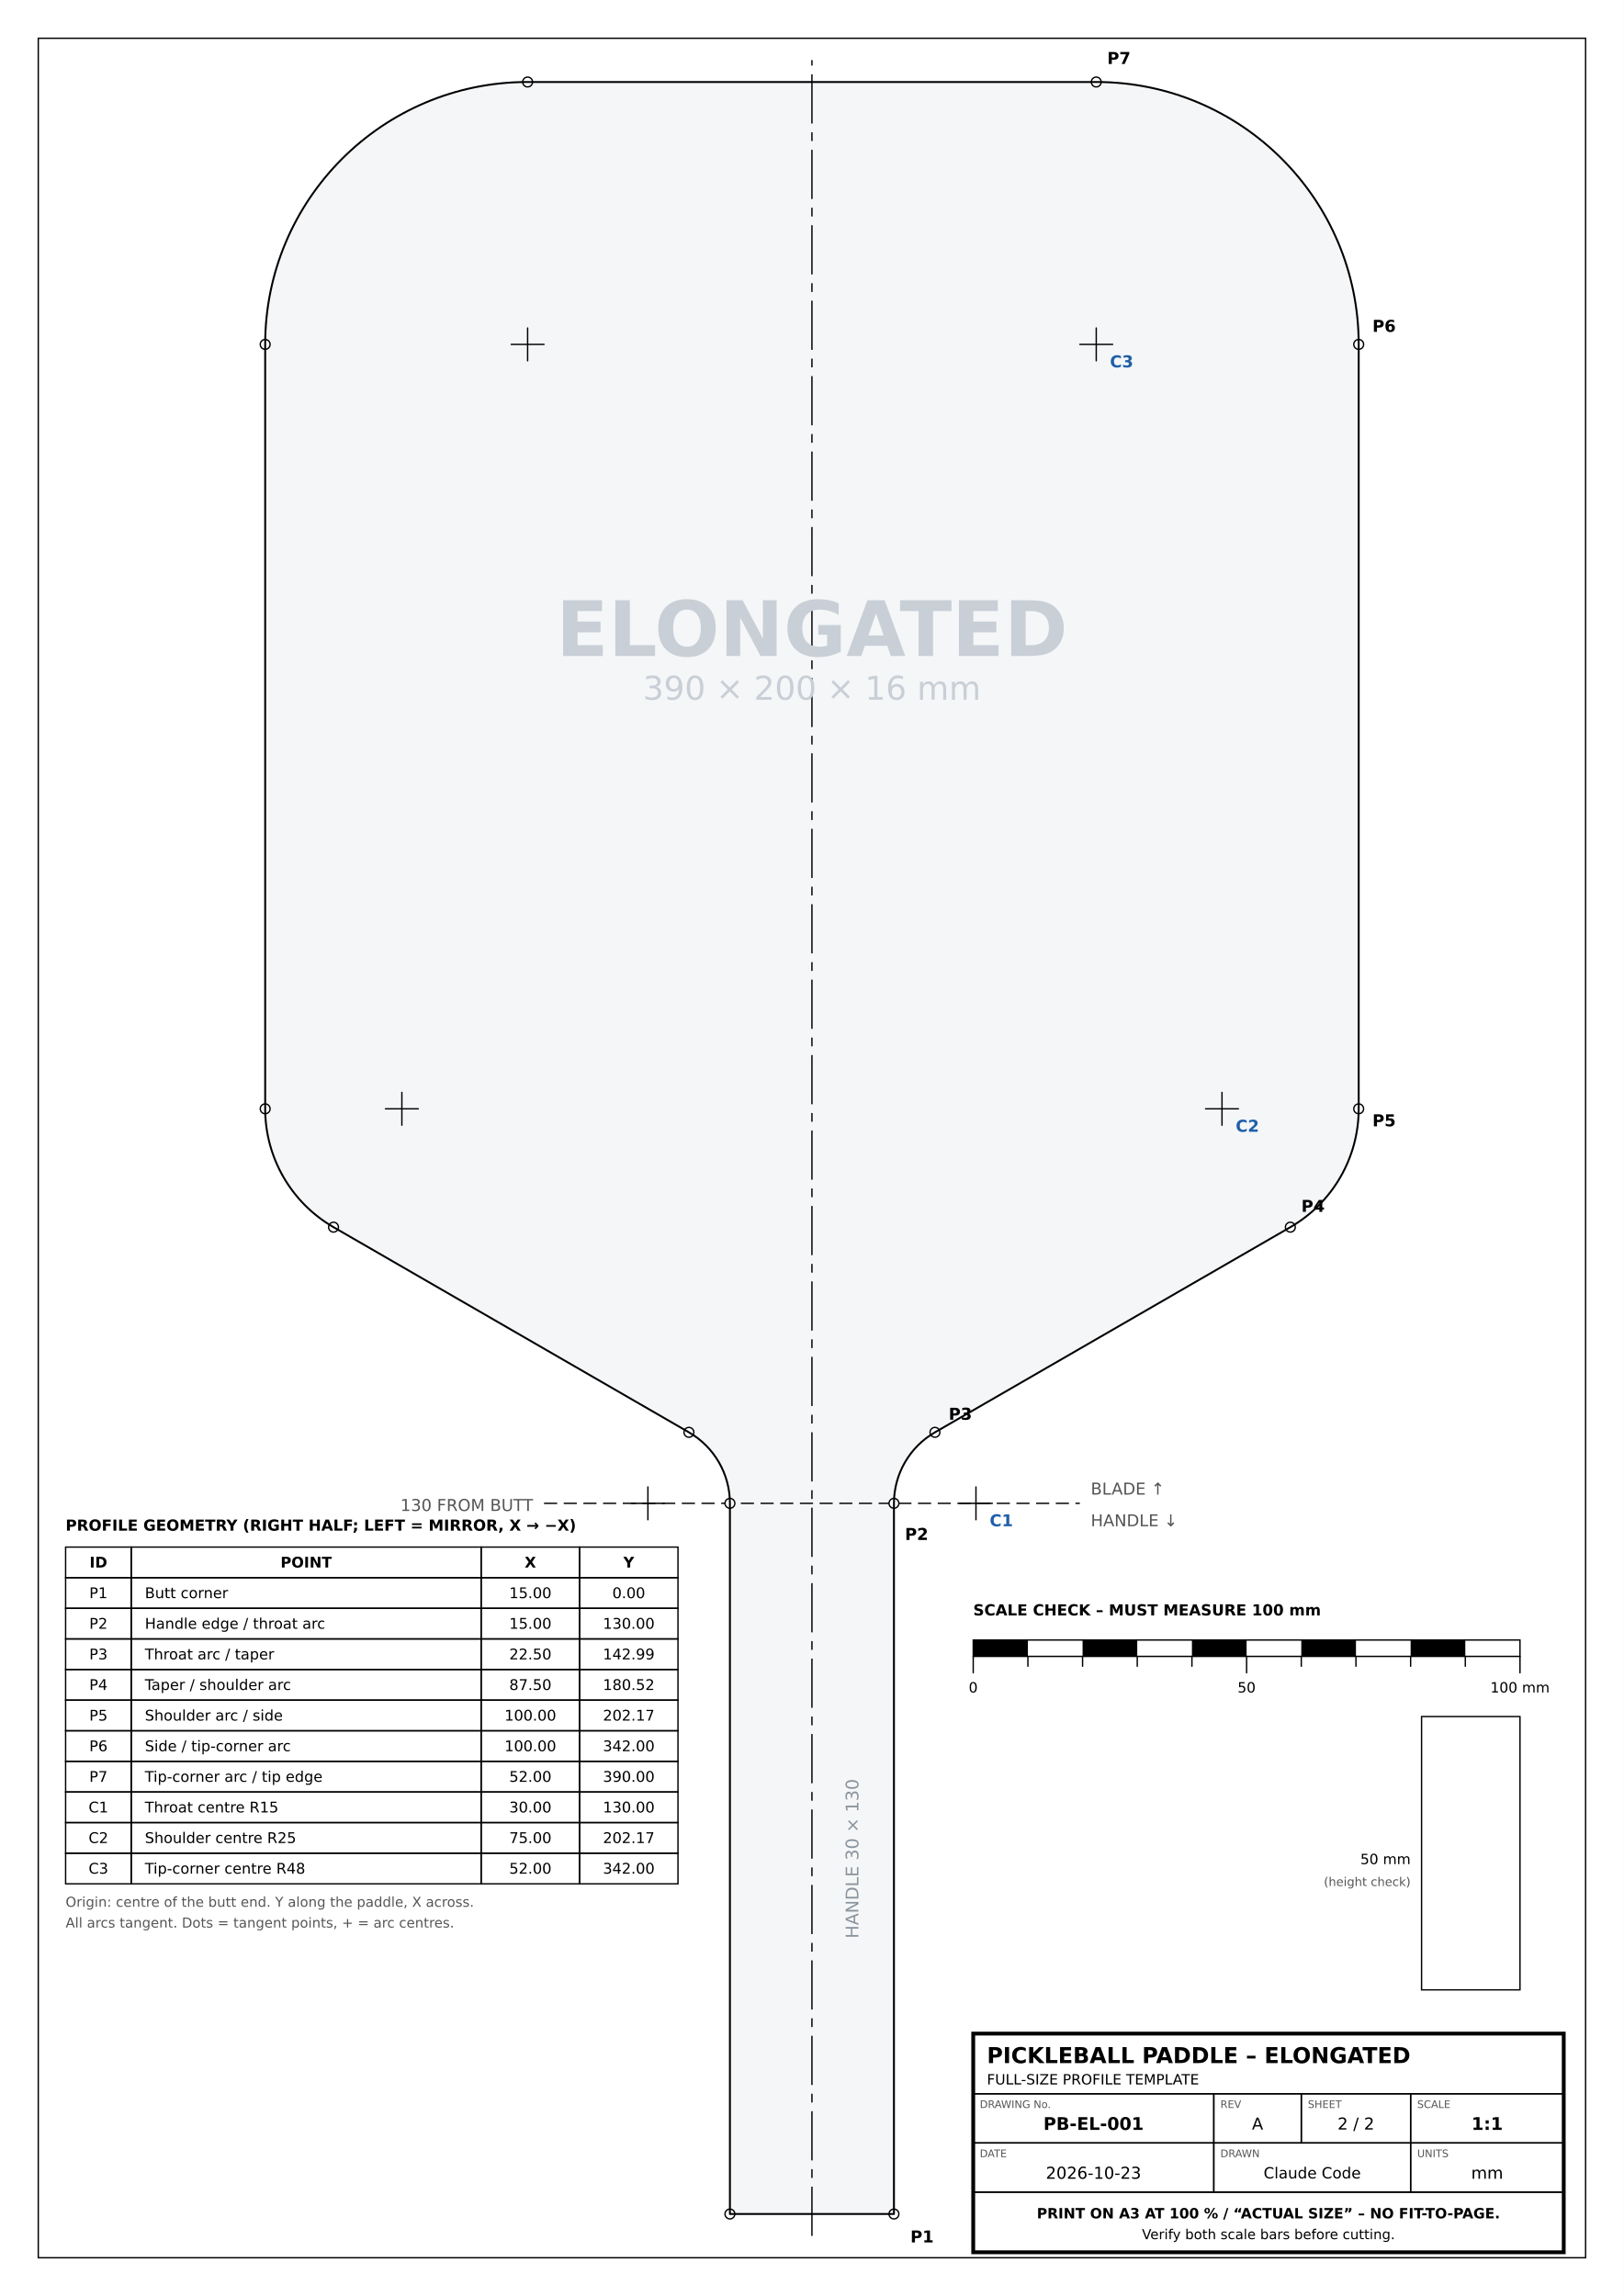
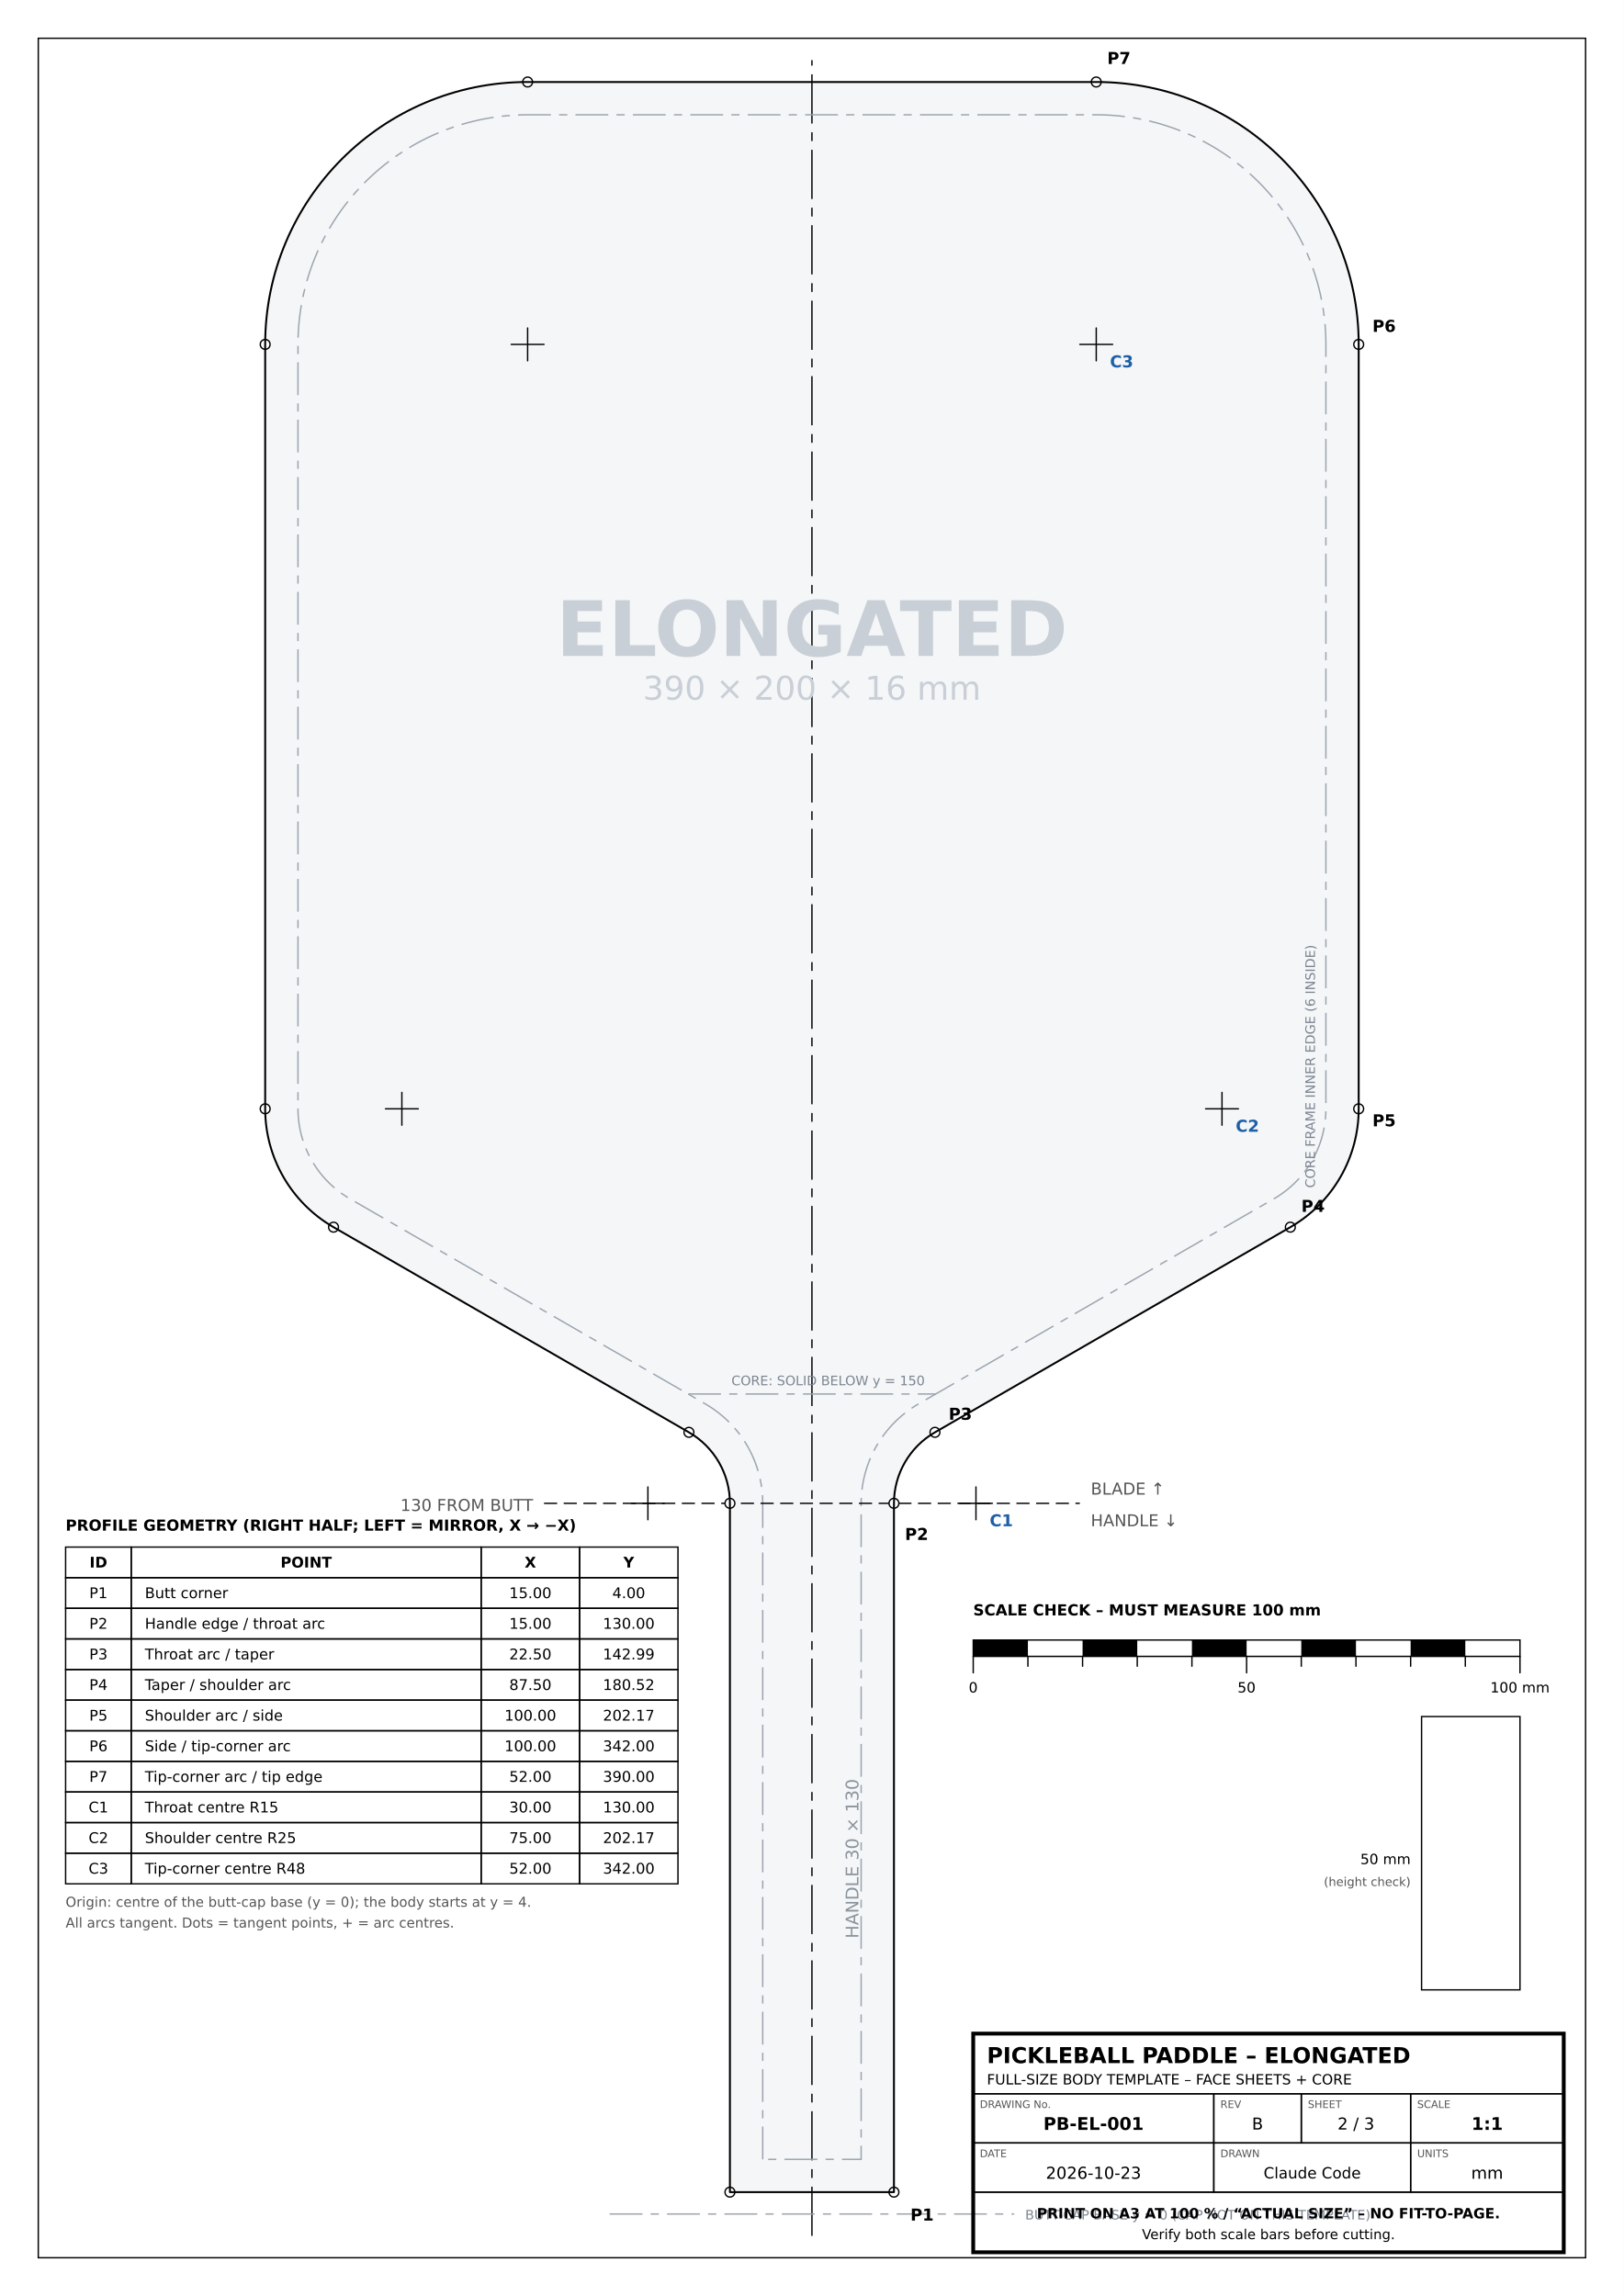
<svg xmlns="http://www.w3.org/2000/svg" width="297mm" height="420mm" viewBox="0 0 297 420">
  <defs>
    <style>
  .vis  { fill:none; stroke:#000; stroke-width:0.5; stroke-linejoin:round; stroke-linecap:round }
  .thin { fill:none; stroke:#000; stroke-width:0.25; stroke-linecap:round }
  .xthin{ fill:none; stroke:#000; stroke-width:0.13 }
  .ctr  { fill:none; stroke:#000; stroke-width:0.25; stroke-dasharray:9 1.6 1.6 1.6 }
  .hid  { fill:none; stroke:#000; stroke-width:0.25; stroke-dasharray:2.4 1.2 }
  .phan { fill:none; stroke:#000; stroke-width:0.25; stroke-dasharray:9 1.6 1.6 1.6 1.6 1.6 }
  .cut  { fill:none; stroke:#000; stroke-width:0.7; stroke-linecap:butt }
  .frame{ fill:none; stroke:#000; stroke-width:0.7 }
  .arrow{ fill:#000; stroke:none }
  text  { font-family:'DejaVu Sans', 'Liberation Sans', Arial, Helvetica, sans-serif }
</style>
  </defs>
  <rect x="0" y="0" width="297" height="420" fill="#fff" />
  <rect x="7" y="7" width="283" height="406" class="thin" />
-   <path d="M163.5,405 L163.5,275 A15,15 0 0 1 171,262.01 L236,224.482 A25,25 0 0 0 248.5,202.831 L248.5,63 A48,48 0 0 0 200.5,15 L96.5,15 A48,48 0 0 0 48.5,63 L48.5,202.831 A25,25 0 0 0 61,224.482 L126,262.01 A15,15 0 0 1 133.5,275 L133.5,405 L163.5,405 Z" class="" fill="#f4f6f8" stroke="none" />
+   <path d="M163.5,401 L163.5,275 A15,15 0 0 1 171,262.01 L236,224.482 A25,25 0 0 0 248.5,202.831 L248.5,63 A48,48 0 0 0 200.5,15 L96.5,15 A48,48 0 0 0 48.5,63 L48.5,202.831 A25,25 0 0 0 61,224.482 L126,262.01 A15,15 0 0 1 133.5,275 L133.5,401 L163.5,401 Z" class="" fill="#f4f6f8" stroke="none" />
  <line x1="148.5" y1="409" x2="148.5" y2="11" class="ctr" />
  <text x="148.5" y="120" font-size="14" text-anchor="middle" font-weight="bold" fill="#c9cfd6">ELONGATED</text>
  <text x="148.5" y="128" font-size="6" text-anchor="middle" font-weight="normal" fill="#c9cfd6">390 × 200 × 16 mm</text>
  <text x="157" y="340" font-size="3.2" text-anchor="middle" font-weight="normal" fill="#8a939c" transform="rotate(-90 157 340)">HANDLE 30 × 130</text>
+   <line x1="111.5" y1="405" x2="185.5" y2="405" class="" fill="none" stroke="#9aa3ad" stroke-width="0.25" stroke-dasharray="6 1.5 1.5 1.5" />
+   <text x="187.5" y="406" font-size="2.4" text-anchor="start" font-weight="normal" fill="#7c8590">BUTT-CAP BASE y = 0 (CAP NOT ON THIS TEMPLATE)</text>
+   <polyline points="139.5,395 139.5,275 139.499,274.902 139.491,274.411 139.485,274.215 139.461,273.725 139.448,273.529 139.408,273.039 139.388,272.844 139.332,272.356 139.307,272.162 139.235,271.676 139.203,271.482 139.115,271 139.077,270.807 138.973,270.327 138.928,270.136 138.809,269.66 138.758,269.47 138.623,268.998 138.566,268.81 138.416,268.343 138.353,268.157 138.188,267.695 138.119,267.511 137.938,267.055 137.863,266.873 137.668,266.423 137.587,266.244 137.377,265.8 137.29,265.624 137.066,265.188 136.973,265.014 136.735,264.585 136.637,264.415 136.384,263.994 136.281,263.828 136.015,263.415 135.906,263.252 135.626,262.848 135.512,262.689 135.22,262.294 135.1,262.139 134.795,261.754 134.67,261.602 134.353,261.228 134.223,261.08 133.894,260.717 133.759,260.573 133.418,260.221 133.279,260.082 132.927,259.741 132.783,259.606 132.42,259.277 132.272,259.147 131.898,258.83 131.746,258.705 131.361,258.4 131.206,258.28 130.811,257.988 130.652,257.874 130.248,257.594 130.085,257.485 129.672,257.219 129.506,257.116 129.085,256.863 129,256.813 128.139,256.316 127.709,256.068 126.848,255.571 126.417,255.322 125.556,254.825 125.126,254.577 123.834,253.831 123.404,253.583 122.974,253.334 122.543,253.086 122.113,252.837 121.682,252.588 121.252,252.34 120.821,252.091 120.391,251.843 119.53,251.346 119.099,251.097 118.669,250.849 118.238,250.6 117.808,250.352 117.377,250.103 116.947,249.855 116.517,249.606 116.086,249.358 115.656,249.109 114.364,248.364 113.934,248.115 113.073,247.618 112.642,247.369 111.351,246.624 110.921,246.375 110.06,245.878 109.629,245.63 108.338,244.884 107.907,244.636 106.616,243.89 106.185,243.641 105.325,243.144 104.894,242.896 103.603,242.15 103.172,241.902 102.311,241.405 101.881,241.156 100.589,240.411 100.159,240.162 98.868,239.416 98.437,239.168 98.007,238.919 97.576,238.671 97.146,238.422 96.715,238.174 96.285,237.925 95.854,237.677 95.424,237.428 94.132,236.683 93.702,236.434 93.272,236.186 92.841,235.937 91.119,234.943 90.689,234.694 90.258,234.446 89.828,234.197 87.245,232.706 86.815,232.458 84.232,230.967 83.801,230.718 81.219,229.227 80.788,228.978 78.205,227.487 77.775,227.239 75.192,225.747 74.762,225.499 72.179,224.008 71.748,223.759 69.166,222.268 68.735,222.02 65.722,220.28 65.291,220.031 64.43,219.534 64.026,219.301 63.677,219.095 63.358,218.897 63.042,218.694 62.731,218.484 62.424,218.268 62.121,218.046 61.822,217.819 61.529,217.585 61.239,217.346 60.955,217.1 60.676,216.85 60.401,216.594 60.132,216.332 59.868,216.065 59.609,215.794 59.355,215.517 59.108,215.235 58.865,214.948 58.629,214.656 58.398,214.36 58.173,214.06 57.954,213.755 57.742,213.445 57.535,213.132 57.335,212.814 57.14,212.493 56.953,212.168 56.771,211.839 56.597,211.507 56.429,211.171 56.267,210.832 56.113,210.49 55.965,210.145 55.823,209.798 55.689,209.447 55.562,209.094 55.442,208.738 55.329,208.38 55.223,208.02 55.124,207.658 55.032,207.294 54.947,206.928 54.87,206.561 54.8,206.192 54.737,205.822 54.682,205.451 54.634,205.078 54.593,204.705 54.56,204.331 54.534,203.957 54.515,203.582 54.504,203.207 54.5,202.802 54.5,63.016 54.502,62.563 54.509,62.126 54.521,61.689 54.536,61.253 54.557,60.816 54.582,60.38 54.611,59.944 54.645,59.509 54.684,59.074 54.727,58.639 54.775,58.204 54.827,57.771 54.884,57.337 54.945,56.905 55.01,56.473 55.08,56.042 55.155,55.611 55.234,55.182 55.318,54.753 55.406,54.325 55.498,53.898 55.595,53.472 55.697,53.047 55.802,52.623 55.912,52.2 56.027,51.778 56.146,51.358 56.269,50.939 56.397,50.521 56.529,50.104 56.665,49.689 56.806,49.276 56.951,48.864 57.1,48.453 57.253,48.044 57.411,47.636 57.573,47.231 57.739,46.826 57.909,46.424 58.084,46.024 58.263,45.625 58.445,45.228 58.632,44.833 58.823,44.44 59.018,44.049 59.218,43.66 59.421,43.274 59.628,42.889 59.839,42.507 60.054,42.126 60.274,41.748 60.497,41.373 60.723,40.999 60.954,40.628 61.189,40.26 61.427,39.894 61.67,39.53 61.916,39.169 62.165,38.811 62.419,38.455 62.676,38.101 62.937,37.751 63.201,37.403 63.469,37.058 63.741,36.716 64.016,36.377 64.295,36.04 64.577,35.707 64.863,35.376 65.152,35.048 65.444,34.724 65.74,34.402 66.039,34.084 66.342,33.769 66.648,33.456 66.956,33.148 67.269,32.842 67.584,32.539 67.902,32.24 68.224,31.944 68.548,31.652 68.876,31.363 69.207,31.077 69.54,30.795 69.877,30.516 70.216,30.241 70.558,29.969 70.903,29.701 71.251,29.437 71.601,29.176 71.955,28.919 72.311,28.665 72.669,28.416 73.03,28.17 73.394,27.927 73.76,27.689 74.128,27.454 74.499,27.223 74.873,26.997 75.248,26.774 75.626,26.554 76.007,26.339 76.389,26.128 76.774,25.921 77.16,25.718 77.549,25.518 77.94,25.323 78.333,25.132 78.728,24.945 79.125,24.763 79.524,24.584 79.924,24.409 80.326,24.239 80.731,24.073 81.136,23.911 81.544,23.753 81.953,23.6 82.364,23.451 82.776,23.306 83.189,23.165 83.604,23.029 84.021,22.897 84.439,22.769 84.858,22.646 85.278,22.527 85.7,22.412 86.123,22.302 86.547,22.197 86.972,22.095 87.398,21.998 87.825,21.906 88.253,21.818 88.682,21.734 89.111,21.655 89.542,21.58 89.973,21.51 90.405,21.445 90.837,21.384 91.271,21.327 91.704,21.275 92.139,21.227 92.574,21.184 93.009,21.145 93.444,21.111 93.88,21.082 94.316,21.057 94.753,21.036 95.189,21.021 95.626,21.009 96.063,21.002 96.516,21 200.484,21 200.937,21.002 201.374,21.009 201.811,21.021 202.247,21.036 202.684,21.057 203.12,21.082 203.556,21.111 203.991,21.145 204.426,21.184 204.861,21.227 205.296,21.275 205.729,21.327 206.163,21.384 206.595,21.445 207.027,21.51 207.458,21.58 207.889,21.655 208.318,21.734 208.747,21.818 209.175,21.906 209.602,21.998 210.028,22.095 210.453,22.197 210.877,22.302 211.3,22.412 211.722,22.527 212.142,22.646 212.561,22.769 212.979,22.897 213.396,23.029 213.811,23.165 214.224,23.306 214.636,23.451 215.047,23.6 215.456,23.753 215.864,23.911 216.269,24.073 216.674,24.239 217.076,24.409 217.476,24.584 217.875,24.763 218.272,24.945 218.667,25.132 219.06,25.323 219.451,25.518 219.84,25.718 220.226,25.921 220.611,26.128 220.993,26.339 221.374,26.554 221.752,26.774 222.127,26.997 222.501,27.223 222.872,27.454 223.24,27.689 223.606,27.927 223.97,28.17 224.331,28.416 224.689,28.665 225.045,28.919 225.399,29.176 225.749,29.437 226.097,29.701 226.442,29.969 226.784,30.241 227.123,30.516 227.46,30.795 227.793,31.077 228.124,31.363 228.452,31.652 228.776,31.944 229.098,32.24 229.416,32.539 229.731,32.842 230.044,33.148 230.352,33.456 230.658,33.769 230.961,34.084 231.26,34.402 231.556,34.724 231.848,35.048 232.137,35.376 232.423,35.707 232.705,36.04 232.984,36.377 233.259,36.716 233.531,37.058 233.799,37.403 234.063,37.751 234.324,38.101 234.581,38.455 234.835,38.811 235.084,39.169 235.33,39.53 235.573,39.894 235.811,40.26 236.046,40.628 236.277,40.999 236.503,41.373 236.726,41.748 236.946,42.126 237.161,42.507 237.372,42.889 237.579,43.274 237.782,43.66 237.982,44.049 238.177,44.44 238.368,44.833 238.555,45.228 238.737,45.625 238.916,46.024 239.091,46.424 239.261,46.826 239.427,47.231 239.589,47.636 239.747,48.044 239.9,48.453 240.049,48.864 240.194,49.276 240.335,49.689 240.471,50.104 240.603,50.521 240.731,50.939 240.854,51.358 240.973,51.778 241.088,52.2 241.198,52.623 241.303,53.047 241.405,53.472 241.502,53.898 241.594,54.325 241.682,54.753 241.766,55.182 241.845,55.611 241.92,56.042 241.99,56.473 242.055,56.905 242.116,57.337 242.173,57.771 242.225,58.204 242.273,58.639 242.316,59.074 242.355,59.509 242.389,59.944 242.418,60.38 242.443,60.816 242.464,61.253 242.479,61.689 242.491,62.126 242.498,62.563 242.5,63.016 242.5,202.802 242.496,203.207 242.485,203.582 242.466,203.957 242.44,204.331 242.407,204.705 242.366,205.078 242.318,205.451 242.263,205.822 242.2,206.192 242.13,206.561 242.053,206.928 241.968,207.294 241.876,207.658 241.777,208.02 241.671,208.38 241.558,208.738 241.438,209.094 241.311,209.447 241.177,209.798 241.035,210.145 240.887,210.49 240.733,210.832 240.571,211.171 240.403,211.507 240.229,211.839 240.047,212.168 239.86,212.493 239.665,212.814 239.465,213.132 239.258,213.445 239.046,213.755 238.827,214.06 238.602,214.36 238.371,214.656 238.135,214.948 237.892,215.235 237.645,215.517 237.391,215.794 237.132,216.065 236.868,216.332 236.599,216.594 236.324,216.85 236.045,217.1 235.761,217.346 235.471,217.585 235.178,217.819 234.879,218.046 234.576,218.268 234.269,218.484 233.958,218.694 233.642,218.897 233.323,219.095 232.974,219.301 232.139,219.783 231.709,220.031 231.278,220.28 230.848,220.528 229.126,221.522 228.695,221.771 228.265,222.02 227.834,222.268 226.974,222.765 226.543,223.014 226.113,223.262 225.682,223.511 225.252,223.759 224.821,224.008 224.391,224.256 223.53,224.753 223.099,225.002 222.669,225.25 222.238,225.499 221.808,225.747 221.377,225.996 220.947,226.244 220.517,226.493 220.086,226.742 219.656,226.99 219.225,227.239 218.795,227.487 218.364,227.736 217.934,227.984 217.073,228.481 216.642,228.73 216.212,228.978 215.781,229.227 215.351,229.475 214.921,229.724 214.06,230.221 213.629,230.469 213.199,230.718 212.768,230.967 212.338,231.215 211.907,231.464 210.185,232.458 209.755,232.706 209.325,232.955 208.894,233.203 207.603,233.949 207.172,234.197 206.311,234.694 205.881,234.943 204.589,235.689 204.159,235.937 202.868,236.683 202.437,236.931 202.007,237.18 201.576,237.428 201.146,237.677 200.715,237.925 200.285,238.174 199.854,238.422 199.424,238.671 198.132,239.416 197.702,239.665 197.272,239.914 196.841,240.162 195.119,241.156 194.689,241.405 194.258,241.653 193.828,241.902 191.675,243.144 190.815,243.641 188.662,244.884 188.232,245.133 187.801,245.381 187.371,245.63 185.649,246.624 185.219,246.872 184.788,247.121 184.358,247.369 182.636,248.364 182.205,248.612 181.775,248.861 181.344,249.109 179.623,250.103 179.192,250.352 178.762,250.6 178.331,250.849 177.901,251.097 177.04,251.594 176.179,252.091 175.318,252.588 174.457,253.086 174.026,253.334 173.596,253.583 173.166,253.831 172.735,254.08 172.305,254.328 171.444,254.825 171.013,255.074 170.583,255.322 170.152,255.571 169.722,255.819 169.291,256.068 168.861,256.316 168.43,256.565 168,256.813 167.915,256.863 167.494,257.116 167.328,257.219 166.915,257.485 166.752,257.594 166.348,257.874 166.189,257.988 165.794,258.28 165.639,258.4 165.254,258.705 165.102,258.83 164.728,259.147 164.58,259.277 164.217,259.606 164.073,259.741 163.721,260.082 163.582,260.221 163.241,260.573 163.106,260.717 162.777,261.08 162.647,261.228 162.33,261.602 162.205,261.754 161.9,262.139 161.78,262.294 161.488,262.689 161.374,262.848 161.094,263.252 160.985,263.415 160.719,263.828 160.616,263.994 160.363,264.415 160.265,264.585 160.027,265.014 159.934,265.188 159.71,265.624 159.623,265.8 159.413,266.244 159.332,266.423 159.137,266.873 159.062,267.055 158.881,267.511 158.812,267.695 158.647,268.157 158.584,268.343 158.434,268.81 158.377,268.998 158.242,269.47 158.191,269.66 158.072,270.136 158.027,270.327 157.923,270.807 157.885,271 157.797,271.482 157.765,271.676 157.693,272.162 157.668,272.356 157.612,272.844 157.592,273.039 157.552,273.529 157.539,273.725 157.515,274.215 157.509,274.411 157.501,274.902 157.5,275 157.5,395 139.5,395" class="" fill="none" stroke="#9aa3ad" stroke-width="0.25" stroke-dasharray="6 1.5 1.5 1.5" />
+   <line x1="125.859" y1="255" x2="171.141" y2="255" class="" fill="none" stroke="#9aa3ad" stroke-width="0.25" stroke-dasharray="6 1.5 1.5 1.5" />
+   <text x="169.141" y="253.4" font-size="2.4" text-anchor="end" font-weight="normal" fill="#7c8590">CORE: SOLID BELOW y = 150</text>
+   <text x="240.5" y="172.831" font-size="2.4" text-anchor="end" font-weight="normal" fill="#7c8590" transform="rotate(-90 240.5 172.831)">CORE FRAME INNER EDGE (6 INSIDE)</text>
  <line x1="99.5" y1="275" x2="197.5" y2="275" class="hid" />
  <text x="199.5" y="273.4" font-size="3" text-anchor="start" font-weight="normal" fill="#555">BLADE ↑</text>
  <text x="199.5" y="279.2" font-size="3" text-anchor="start" font-weight="normal" fill="#555">HANDLE ↓</text>
  <text x="97.5" y="276.4" font-size="3" text-anchor="end" font-weight="normal" fill="#555">130 FROM BUTT</text>
-   <circle cx="163.5" cy="405" r="0.9" class="thin" style="fill:#fff" />
-   <circle cx="133.5" cy="405" r="0.9" class="thin" style="fill:#fff" />
+   <circle cx="163.5" cy="401" r="0.9" class="thin" style="fill:#fff" />
+   <circle cx="133.5" cy="401" r="0.9" class="thin" style="fill:#fff" />
  <circle cx="163.5" cy="275" r="0.9" class="thin" style="fill:#fff" />
  <circle cx="133.5" cy="275" r="0.9" class="thin" style="fill:#fff" />
  <circle cx="171" cy="262.01" r="0.9" class="thin" style="fill:#fff" />
  <circle cx="126" cy="262.01" r="0.9" class="thin" style="fill:#fff" />
  <circle cx="236" cy="224.482" r="0.9" class="thin" style="fill:#fff" />
  <circle cx="61" cy="224.482" r="0.9" class="thin" style="fill:#fff" />
  <circle cx="248.5" cy="202.831" r="0.9" class="thin" style="fill:#fff" />
  <circle cx="48.5" cy="202.831" r="0.9" class="thin" style="fill:#fff" />
  <circle cx="248.5" cy="63" r="0.9" class="thin" style="fill:#fff" />
  <circle cx="48.5" cy="63" r="0.9" class="thin" style="fill:#fff" />
  <circle cx="200.5" cy="15" r="0.9" class="thin" style="fill:#fff" />
  <circle cx="96.5" cy="15" r="0.9" class="thin" style="fill:#fff" />
  <line x1="175.5" y1="275" x2="181.5" y2="275" class="thin" />
  <line x1="178.5" y1="272" x2="178.5" y2="278" class="thin" />
  <line x1="115.5" y1="275" x2="121.5" y2="275" class="thin" />
  <line x1="118.5" y1="272" x2="118.5" y2="278" class="thin" />
  <line x1="220.5" y1="202.831" x2="226.5" y2="202.831" class="thin" />
  <line x1="223.5" y1="199.831" x2="223.5" y2="205.831" class="thin" />
  <line x1="70.5" y1="202.831" x2="76.5" y2="202.831" class="thin" />
  <line x1="73.5" y1="199.831" x2="73.5" y2="205.831" class="thin" />
  <line x1="197.5" y1="63" x2="203.5" y2="63" class="thin" />
  <line x1="200.5" y1="60" x2="200.5" y2="66" class="thin" />
  <line x1="93.5" y1="63" x2="99.5" y2="63" class="thin" />
  <line x1="96.5" y1="60" x2="96.5" y2="66" class="thin" />
-   <text x="166.5" y="410.2" font-size="3" text-anchor="start" font-weight="bold" fill="#000">P1</text>
+   <text x="166.5" y="406.2" font-size="3" text-anchor="start" font-weight="bold" fill="#000">P1</text>
  <text x="165.5" y="281.7" font-size="3" text-anchor="start" font-weight="bold" fill="#000">P2</text>
  <text x="173.5" y="259.71" font-size="3" text-anchor="start" font-weight="bold" fill="#000">P3</text>
  <text x="238" y="221.682" font-size="3" text-anchor="start" font-weight="bold" fill="#000">P4</text>
  <text x="251" y="206.031" font-size="3" text-anchor="start" font-weight="bold" fill="#000">P5</text>
  <text x="251" y="60.7" font-size="3" text-anchor="start" font-weight="bold" fill="#000">P6</text>
  <text x="202.5" y="11.7" font-size="3" text-anchor="start" font-weight="bold" fill="#000">P7</text>
  <text x="181" y="279.2" font-size="3" text-anchor="start" font-weight="bold" fill="#1f5fa8">C1</text>
  <text x="226" y="207.031" font-size="3" text-anchor="start" font-weight="bold" fill="#1f5fa8">C2</text>
  <text x="203" y="67.2" font-size="3" text-anchor="start" font-weight="bold" fill="#1f5fa8">C3</text>
-   <path d="M163.5,405 L163.5,275 A15,15 0 0 1 171,262.01 L236,224.482 A25,25 0 0 0 248.5,202.831 L248.5,63 A48,48 0 0 0 200.5,15 L96.5,15 A48,48 0 0 0 48.5,63 L48.5,202.831 A25,25 0 0 0 61,224.482 L126,262.01 A15,15 0 0 1 133.5,275 L133.5,405 L163.5,405 Z" class="" fill="none" stroke="#000" stroke-width="0.35" stroke-linejoin="round" />
+   <path d="M163.5,401 L163.5,275 A15,15 0 0 1 171,262.01 L236,224.482 A25,25 0 0 0 248.5,202.831 L248.5,63 A48,48 0 0 0 200.5,15 L96.5,15 A48,48 0 0 0 48.5,63 L48.5,202.831 A25,25 0 0 0 61,224.482 L126,262.01 A15,15 0 0 1 133.5,275 L133.5,401 L163.5,401 Z" class="" fill="none" stroke="#000" stroke-width="0.35" stroke-linejoin="round" />
  <text x="12" y="280" font-size="2.8" text-anchor="start" font-weight="bold" fill="#000">PROFILE GEOMETRY (RIGHT HALF; LEFT = MIRROR, X → −X)</text>
  <rect x="12" y="283" width="12" height="5.6" class="thin" />
  <text x="18" y="286.745" font-size="2.7" text-anchor="middle" font-weight="bold" fill="#000">ID</text>
  <rect x="24" y="283" width="64" height="5.6" class="thin" />
  <text x="56" y="286.745" font-size="2.7" text-anchor="middle" font-weight="bold" fill="#000">POINT</text>
  <rect x="88" y="283" width="18" height="5.6" class="thin" />
  <text x="97" y="286.745" font-size="2.7" text-anchor="middle" font-weight="bold" fill="#000">X</text>
  <rect x="106" y="283" width="18" height="5.6" class="thin" />
  <text x="115" y="286.745" font-size="2.7" text-anchor="middle" font-weight="bold" fill="#000">Y</text>
  <rect x="12" y="288.6" width="12" height="5.6" class="thin" />
  <text x="18" y="292.345" font-size="2.7" text-anchor="middle" font-weight="normal" fill="#000">P1</text>
  <rect x="24" y="288.6" width="64" height="5.6" class="thin" />
  <text x="26.5" y="292.345" font-size="2.7" text-anchor="start" font-weight="normal" fill="#000">Butt corner</text>
  <rect x="88" y="288.6" width="18" height="5.6" class="thin" />
  <text x="97" y="292.345" font-size="2.7" text-anchor="middle" font-weight="normal" fill="#000">15.00</text>
  <rect x="106" y="288.6" width="18" height="5.6" class="thin" />
-   <text x="115" y="292.345" font-size="2.7" text-anchor="middle" font-weight="normal" fill="#000">0.00</text>
+   <text x="115" y="292.345" font-size="2.7" text-anchor="middle" font-weight="normal" fill="#000">4.00</text>
  <rect x="12" y="294.2" width="12" height="5.6" class="thin" />
  <text x="18" y="297.945" font-size="2.7" text-anchor="middle" font-weight="normal" fill="#000">P2</text>
  <rect x="24" y="294.2" width="64" height="5.6" class="thin" />
  <text x="26.5" y="297.945" font-size="2.7" text-anchor="start" font-weight="normal" fill="#000">Handle edge / throat arc</text>
  <rect x="88" y="294.2" width="18" height="5.6" class="thin" />
  <text x="97" y="297.945" font-size="2.7" text-anchor="middle" font-weight="normal" fill="#000">15.00</text>
  <rect x="106" y="294.2" width="18" height="5.6" class="thin" />
  <text x="115" y="297.945" font-size="2.7" text-anchor="middle" font-weight="normal" fill="#000">130.00</text>
  <rect x="12" y="299.8" width="12" height="5.6" class="thin" />
  <text x="18" y="303.545" font-size="2.7" text-anchor="middle" font-weight="normal" fill="#000">P3</text>
  <rect x="24" y="299.8" width="64" height="5.6" class="thin" />
  <text x="26.5" y="303.545" font-size="2.7" text-anchor="start" font-weight="normal" fill="#000">Throat arc / taper</text>
  <rect x="88" y="299.8" width="18" height="5.6" class="thin" />
  <text x="97" y="303.545" font-size="2.7" text-anchor="middle" font-weight="normal" fill="#000">22.50</text>
  <rect x="106" y="299.8" width="18" height="5.6" class="thin" />
  <text x="115" y="303.545" font-size="2.7" text-anchor="middle" font-weight="normal" fill="#000">142.99</text>
  <rect x="12" y="305.4" width="12" height="5.6" class="thin" />
  <text x="18" y="309.145" font-size="2.7" text-anchor="middle" font-weight="normal" fill="#000">P4</text>
  <rect x="24" y="305.4" width="64" height="5.6" class="thin" />
  <text x="26.5" y="309.145" font-size="2.7" text-anchor="start" font-weight="normal" fill="#000">Taper / shoulder arc</text>
  <rect x="88" y="305.4" width="18" height="5.6" class="thin" />
  <text x="97" y="309.145" font-size="2.7" text-anchor="middle" font-weight="normal" fill="#000">87.50</text>
  <rect x="106" y="305.4" width="18" height="5.6" class="thin" />
  <text x="115" y="309.145" font-size="2.7" text-anchor="middle" font-weight="normal" fill="#000">180.52</text>
  <rect x="12" y="311" width="12" height="5.6" class="thin" />
  <text x="18" y="314.745" font-size="2.7" text-anchor="middle" font-weight="normal" fill="#000">P5</text>
  <rect x="24" y="311" width="64" height="5.6" class="thin" />
  <text x="26.5" y="314.745" font-size="2.7" text-anchor="start" font-weight="normal" fill="#000">Shoulder arc / side</text>
  <rect x="88" y="311" width="18" height="5.6" class="thin" />
  <text x="97" y="314.745" font-size="2.7" text-anchor="middle" font-weight="normal" fill="#000">100.00</text>
  <rect x="106" y="311" width="18" height="5.6" class="thin" />
  <text x="115" y="314.745" font-size="2.7" text-anchor="middle" font-weight="normal" fill="#000">202.17</text>
  <rect x="12" y="316.6" width="12" height="5.6" class="thin" />
  <text x="18" y="320.345" font-size="2.7" text-anchor="middle" font-weight="normal" fill="#000">P6</text>
  <rect x="24" y="316.6" width="64" height="5.6" class="thin" />
  <text x="26.5" y="320.345" font-size="2.7" text-anchor="start" font-weight="normal" fill="#000">Side / tip-corner arc</text>
  <rect x="88" y="316.6" width="18" height="5.6" class="thin" />
  <text x="97" y="320.345" font-size="2.7" text-anchor="middle" font-weight="normal" fill="#000">100.00</text>
  <rect x="106" y="316.6" width="18" height="5.6" class="thin" />
  <text x="115" y="320.345" font-size="2.7" text-anchor="middle" font-weight="normal" fill="#000">342.00</text>
  <rect x="12" y="322.2" width="12" height="5.6" class="thin" />
  <text x="18" y="325.945" font-size="2.7" text-anchor="middle" font-weight="normal" fill="#000">P7</text>
  <rect x="24" y="322.2" width="64" height="5.6" class="thin" />
  <text x="26.5" y="325.945" font-size="2.7" text-anchor="start" font-weight="normal" fill="#000">Tip-corner arc / tip edge</text>
  <rect x="88" y="322.2" width="18" height="5.6" class="thin" />
  <text x="97" y="325.945" font-size="2.7" text-anchor="middle" font-weight="normal" fill="#000">52.00</text>
  <rect x="106" y="322.2" width="18" height="5.6" class="thin" />
  <text x="115" y="325.945" font-size="2.7" text-anchor="middle" font-weight="normal" fill="#000">390.00</text>
  <rect x="12" y="327.8" width="12" height="5.6" class="thin" />
  <text x="18" y="331.545" font-size="2.7" text-anchor="middle" font-weight="normal" fill="#000">C1</text>
  <rect x="24" y="327.8" width="64" height="5.6" class="thin" />
  <text x="26.5" y="331.545" font-size="2.7" text-anchor="start" font-weight="normal" fill="#000">Throat centre  R15</text>
  <rect x="88" y="327.8" width="18" height="5.6" class="thin" />
  <text x="97" y="331.545" font-size="2.7" text-anchor="middle" font-weight="normal" fill="#000">30.00</text>
  <rect x="106" y="327.8" width="18" height="5.6" class="thin" />
  <text x="115" y="331.545" font-size="2.7" text-anchor="middle" font-weight="normal" fill="#000">130.00</text>
  <rect x="12" y="333.4" width="12" height="5.6" class="thin" />
  <text x="18" y="337.145" font-size="2.7" text-anchor="middle" font-weight="normal" fill="#000">C2</text>
  <rect x="24" y="333.4" width="64" height="5.6" class="thin" />
  <text x="26.5" y="337.145" font-size="2.7" text-anchor="start" font-weight="normal" fill="#000">Shoulder centre  R25</text>
  <rect x="88" y="333.4" width="18" height="5.6" class="thin" />
  <text x="97" y="337.145" font-size="2.7" text-anchor="middle" font-weight="normal" fill="#000">75.00</text>
  <rect x="106" y="333.4" width="18" height="5.6" class="thin" />
  <text x="115" y="337.145" font-size="2.7" text-anchor="middle" font-weight="normal" fill="#000">202.17</text>
  <rect x="12" y="339" width="12" height="5.6" class="thin" />
  <text x="18" y="342.745" font-size="2.7" text-anchor="middle" font-weight="normal" fill="#000">C3</text>
  <rect x="24" y="339" width="64" height="5.6" class="thin" />
  <text x="26.5" y="342.745" font-size="2.7" text-anchor="start" font-weight="normal" fill="#000">Tip-corner centre  R48</text>
  <rect x="88" y="339" width="18" height="5.6" class="thin" />
  <text x="97" y="342.745" font-size="2.7" text-anchor="middle" font-weight="normal" fill="#000">52.00</text>
  <rect x="106" y="339" width="18" height="5.6" class="thin" />
  <text x="115" y="342.745" font-size="2.7" text-anchor="middle" font-weight="normal" fill="#000">342.00</text>
-   <text x="12" y="348.8" font-size="2.5" text-anchor="start" font-weight="normal" fill="#555">Origin: centre of the butt end. Y along the paddle, X across.</text>
+   <text x="12" y="348.8" font-size="2.5" text-anchor="start" font-weight="normal" fill="#555">Origin: centre of the butt-cap base (y = 0); the body starts at y = 4.</text>
  <text x="12" y="352.6" font-size="2.5" text-anchor="start" font-weight="normal" fill="#555">All arcs tangent. Dots = tangent points, + = arc centres.</text>
  <text x="178" y="295.5" font-size="2.8" text-anchor="start" font-weight="bold" fill="#000">SCALE CHECK – MUST MEASURE 100 mm</text>
  <rect x="178" y="300" width="100" height="3" class="thin" />
  <line x1="178" y1="303" x2="178" y2="306" class="thin" />
  <line x1="188" y1="303" x2="188" y2="304.8" class="thin" />
  <line x1="198" y1="303" x2="198" y2="304.8" class="thin" />
  <line x1="208" y1="303" x2="208" y2="304.8" class="thin" />
  <line x1="218" y1="303" x2="218" y2="304.8" class="thin" />
  <line x1="228" y1="303" x2="228" y2="306" class="thin" />
  <line x1="238" y1="303" x2="238" y2="304.8" class="thin" />
  <line x1="248" y1="303" x2="248" y2="304.8" class="thin" />
  <line x1="258" y1="303" x2="258" y2="304.8" class="thin" />
  <line x1="268" y1="303" x2="268" y2="304.8" class="thin" />
  <line x1="278" y1="303" x2="278" y2="306" class="thin" />
  <rect x="178" y="300" width="10" height="3" class="" fill="#000" />
  <rect x="198" y="300" width="10" height="3" class="" fill="#000" />
  <rect x="218" y="300" width="10" height="3" class="" fill="#000" />
  <rect x="238" y="300" width="10" height="3" class="" fill="#000" />
  <rect x="258" y="300" width="10" height="3" class="" fill="#000" />
  <text x="178" y="309.6" font-size="2.6" text-anchor="middle" font-weight="normal" fill="#000">0</text>
  <text x="228" y="309.6" font-size="2.6" text-anchor="middle" font-weight="normal" fill="#000">50</text>
  <text x="278" y="309.6" font-size="2.6" text-anchor="middle" font-weight="normal" fill="#000">100 mm</text>
  <rect x="260" y="314" width="18" height="50" class="thin" />
  <text x="258" y="341" font-size="2.6" text-anchor="end" font-weight="normal" fill="#000">50 mm</text>
  <text x="258" y="345" font-size="2.2" text-anchor="end" font-weight="normal" fill="#555">(height check)</text>
  <rect x="178" y="372" width="108" height="40" class="frame" />
  <rect x="178" y="372" width="108" height="11" class="thin" />
  <text x="180.5" y="377.4" font-size="4" text-anchor="start" font-weight="bold" fill="#000">PICKLEBALL PADDLE – ELONGATED</text>
-   <text x="180.5" y="381.3" font-size="2.6" text-anchor="start" font-weight="normal" fill="#000">FULL-SIZE PROFILE TEMPLATE</text>
+   <text x="180.5" y="381.3" font-size="2.6" text-anchor="start" font-weight="normal" fill="#000">FULL-SIZE BODY TEMPLATE – FACE SHEETS + CORE</text>
  <rect x="178" y="383" width="44" height="9" class="thin" />
  <text x="179.2" y="385.6" font-size="1.9" text-anchor="start" font-weight="normal" fill="#555">DRAWING No.</text>
  <text x="200" y="389.62" font-size="3.2" text-anchor="middle" font-weight="bold" fill="#000">PB-EL-001</text>
  <rect x="222" y="383" width="16" height="9" class="thin" />
  <text x="223.2" y="385.6" font-size="1.9" text-anchor="start" font-weight="normal" fill="#555">REV</text>
-   <text x="230" y="389.55" font-size="3" text-anchor="middle" font-weight="normal" fill="#000">A</text>
+   <text x="230" y="389.55" font-size="3" text-anchor="middle" font-weight="normal" fill="#000">B</text>
  <rect x="238" y="383" width="20" height="9" class="thin" />
  <text x="239.2" y="385.6" font-size="1.9" text-anchor="start" font-weight="normal" fill="#555">SHEET</text>
-   <text x="248" y="389.55" font-size="3" text-anchor="middle" font-weight="normal" fill="#000">2 / 2</text>
+   <text x="248" y="389.55" font-size="3" text-anchor="middle" font-weight="normal" fill="#000">2 / 3</text>
  <rect x="258" y="383" width="28" height="9" class="thin" />
  <text x="259.2" y="385.6" font-size="1.9" text-anchor="start" font-weight="normal" fill="#555">SCALE</text>
  <text x="272" y="389.62" font-size="3.2" text-anchor="middle" font-weight="bold" fill="#000">1:1</text>
  <rect x="178" y="392" width="44" height="9" class="thin" />
  <text x="179.2" y="394.6" font-size="1.9" text-anchor="start" font-weight="normal" fill="#555">DATE</text>
  <text x="200" y="398.55" font-size="3" text-anchor="middle" font-weight="normal" fill="#000">2026-10-23</text>
  <rect x="222" y="392" width="36" height="9" class="thin" />
  <text x="223.2" y="394.6" font-size="1.9" text-anchor="start" font-weight="normal" fill="#555">DRAWN</text>
  <text x="240" y="398.48" font-size="2.8" text-anchor="middle" font-weight="normal" fill="#000">Claude Code</text>
  <rect x="258" y="392" width="28" height="9" class="thin" />
  <text x="259.2" y="394.6" font-size="1.9" text-anchor="start" font-weight="normal" fill="#555">UNITS</text>
  <text x="272" y="398.55" font-size="3" text-anchor="middle" font-weight="normal" fill="#000">mm</text>
  <rect x="178" y="401" width="108" height="11" class="thin" />
  <text x="232" y="405.8" font-size="2.6" text-anchor="middle" font-weight="bold" fill="#000">PRINT ON A3 AT 100 % / “ACTUAL SIZE” – NO FIT-TO-PAGE.</text>
  <text x="232" y="409.6" font-size="2.5" text-anchor="middle" font-weight="normal" fill="#000">Verify both scale bars before cutting.</text>
</svg>
